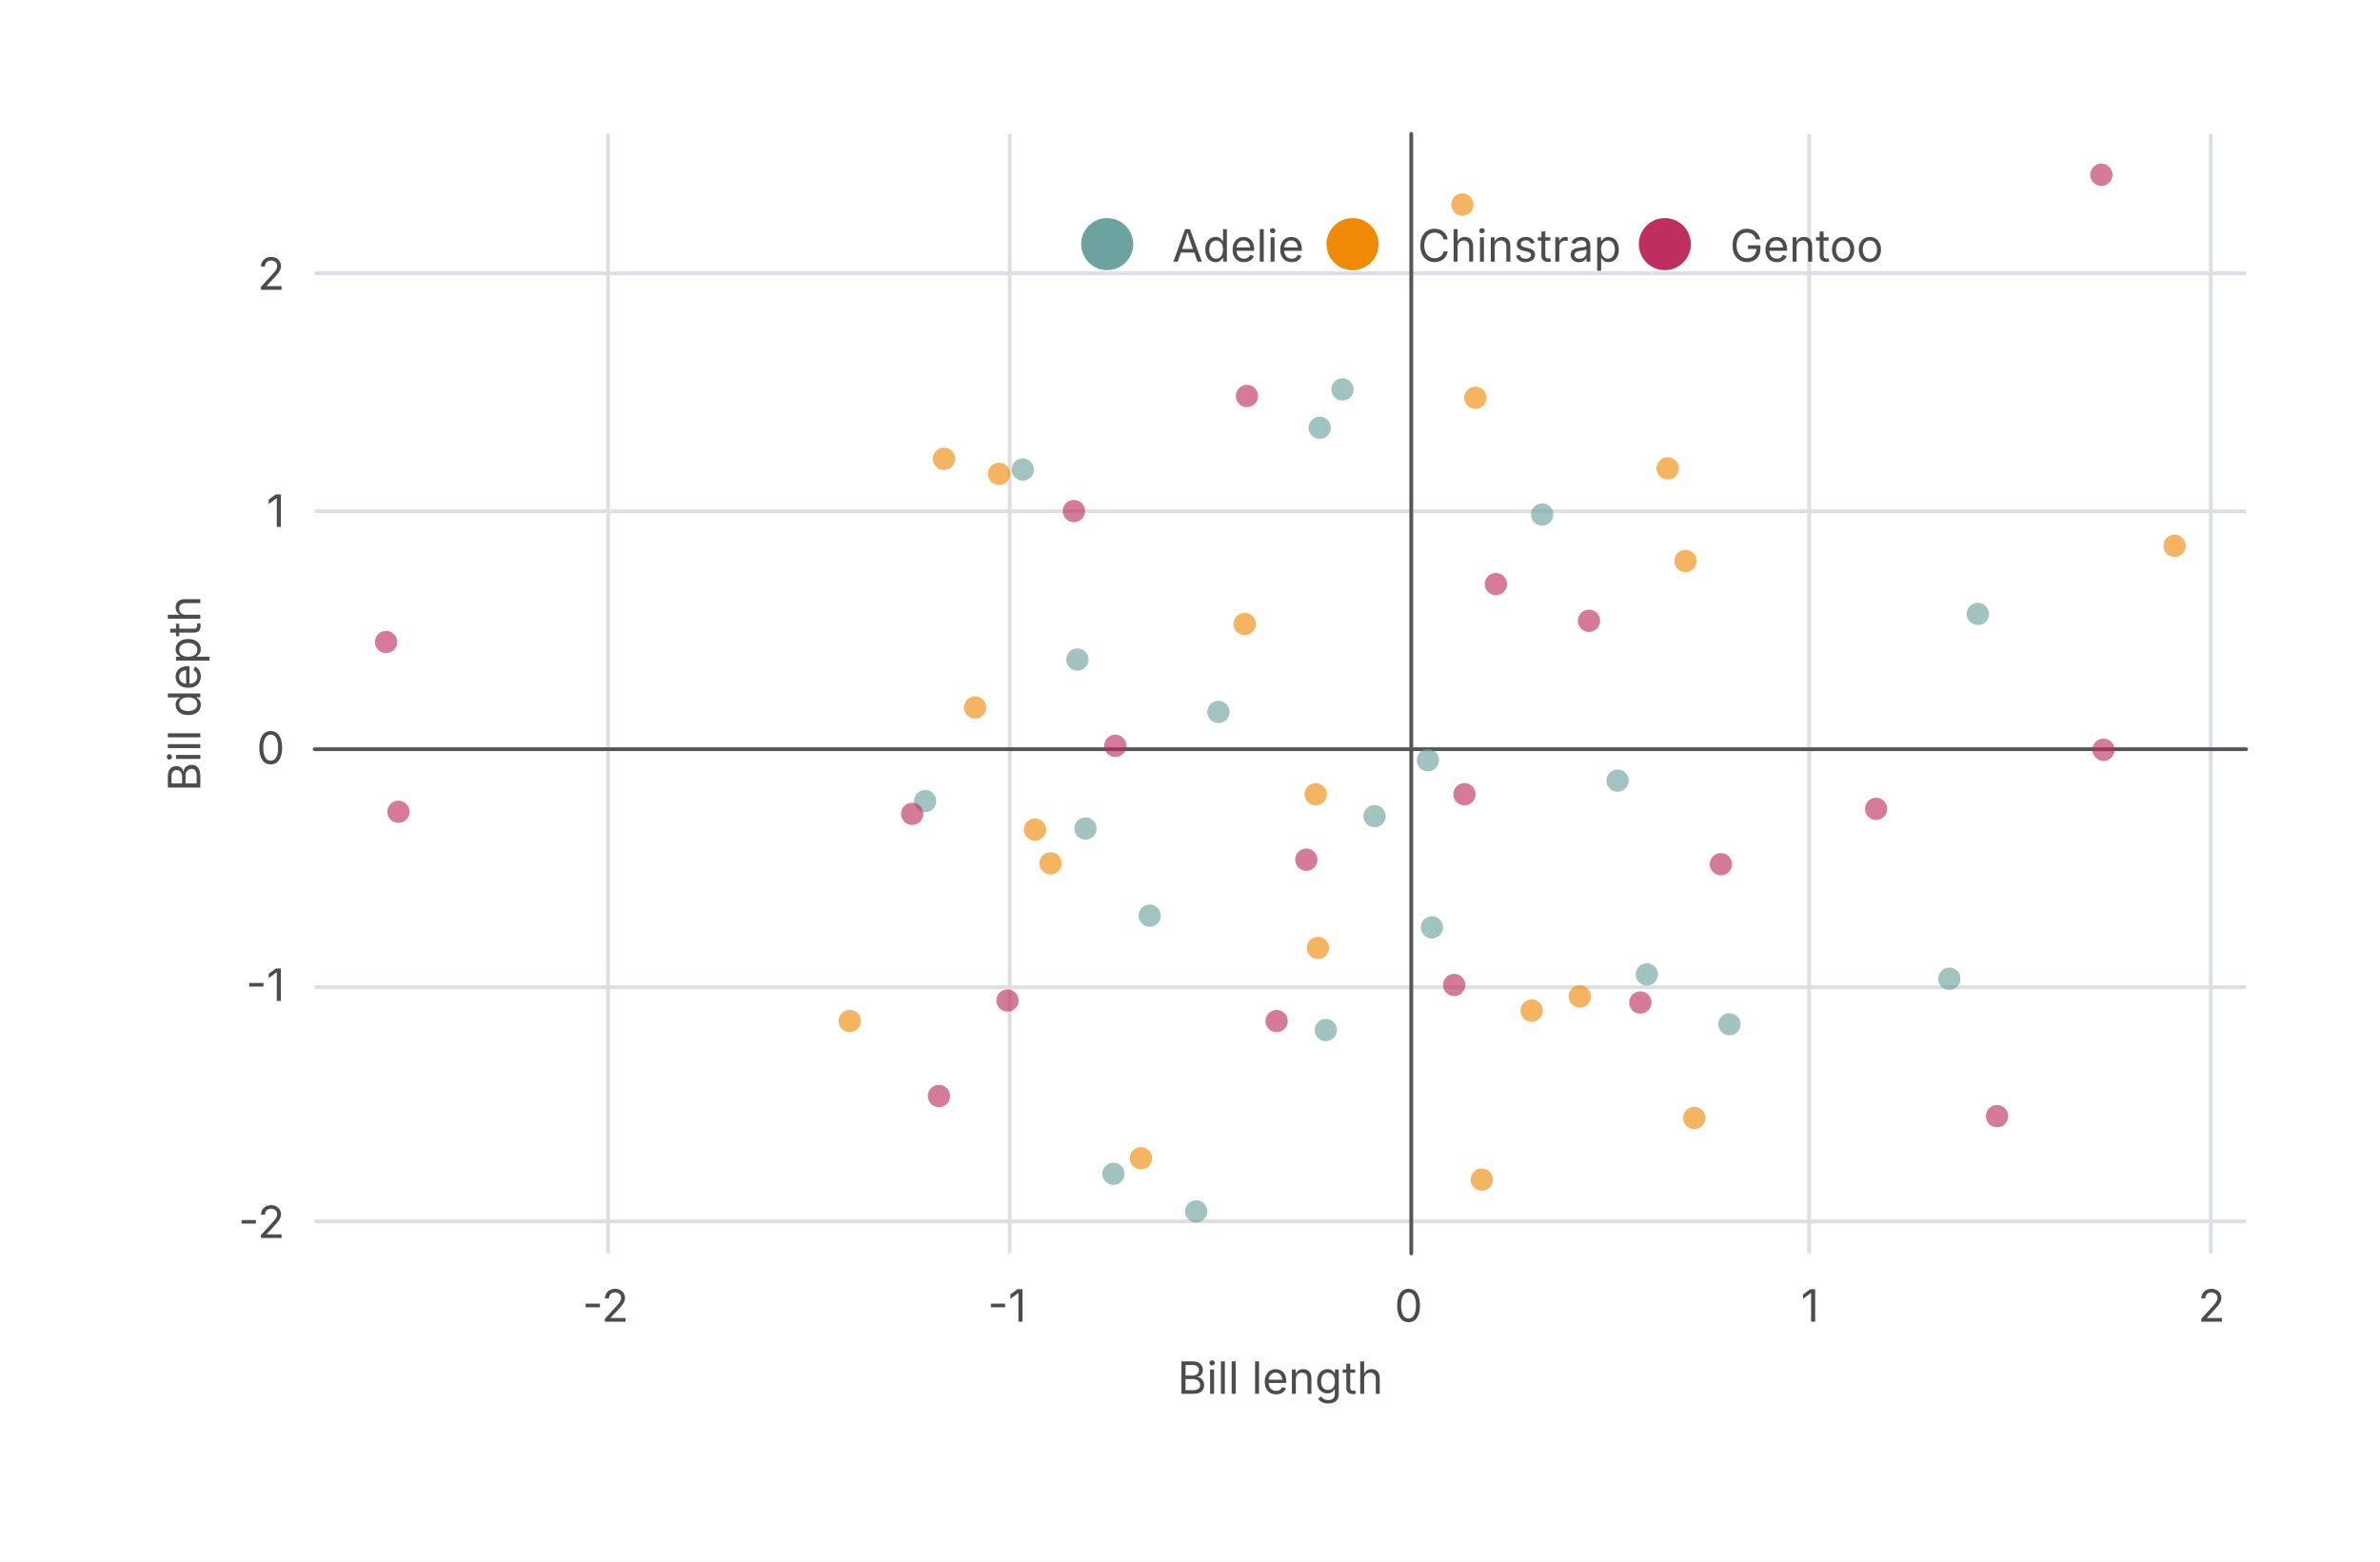
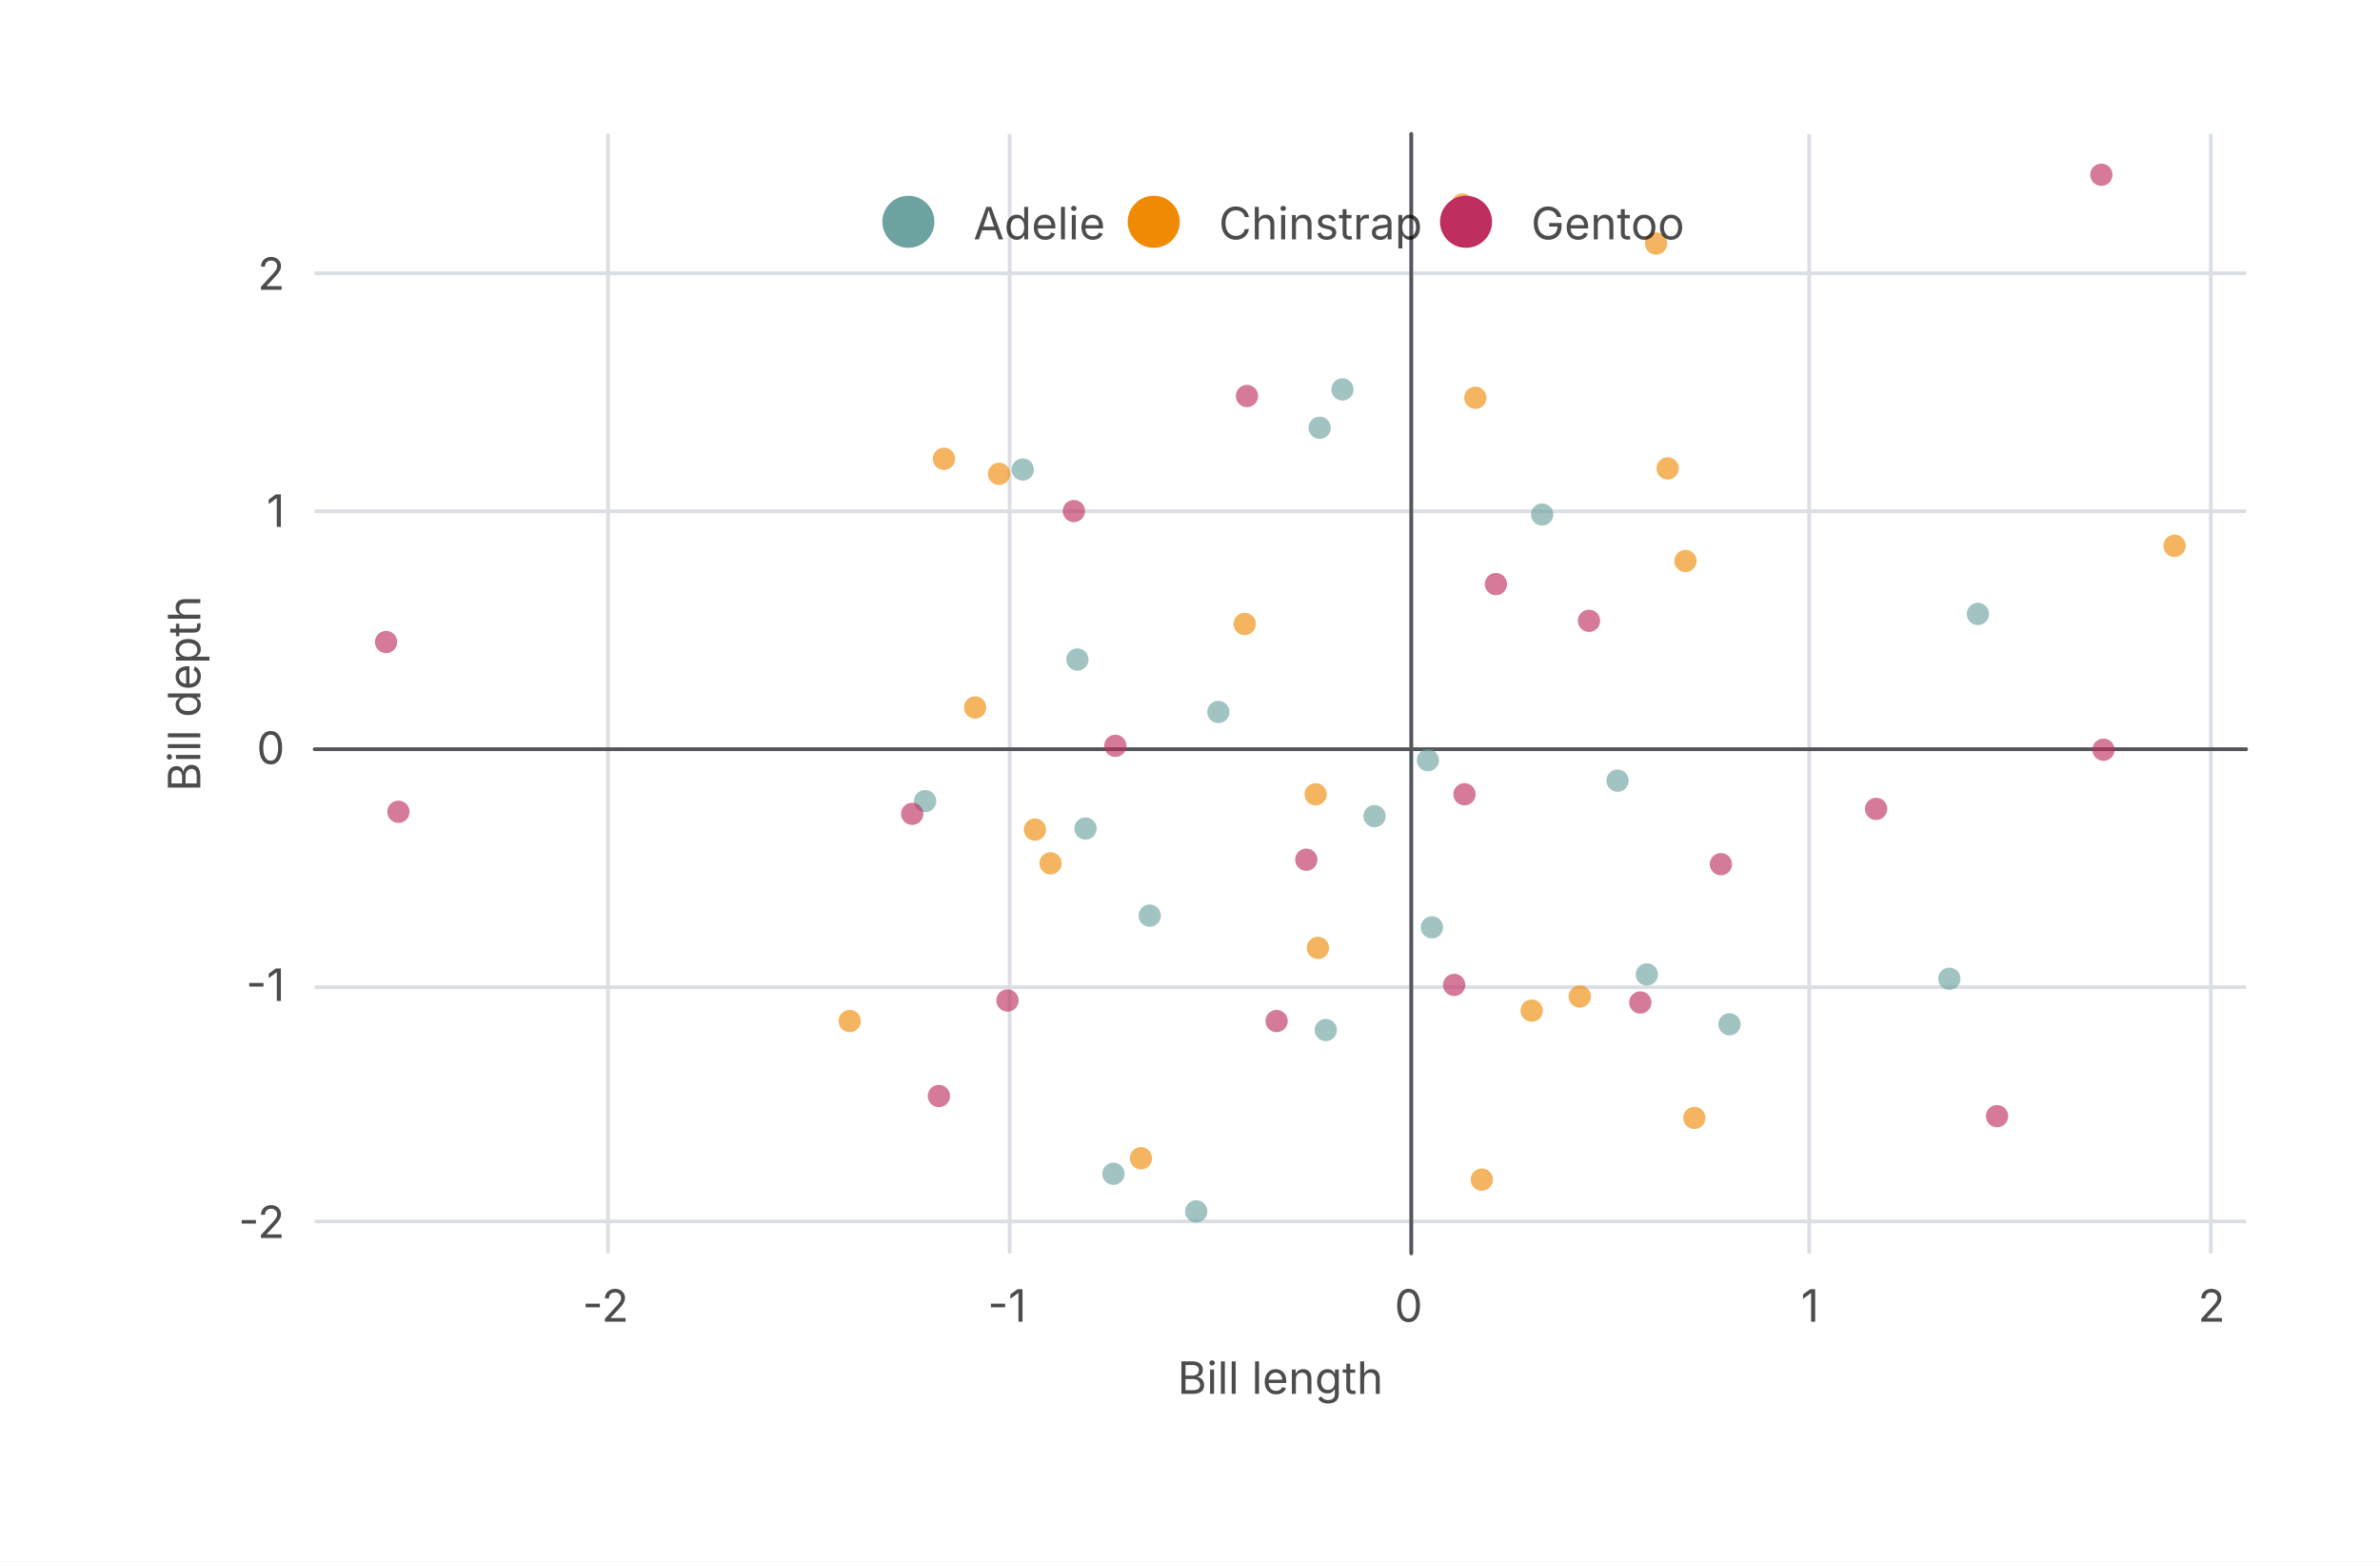
<svg xmlns="http://www.w3.org/2000/svg" width="640" height="420" version="1.1" baseProfile="full" viewBox="0 0 640 420">
  <rect width="640" height="420" x="0" y="0" fill="#ffffff" />
  <path d="M84.6 328.5L604 328.5" fill="none" pointer-events="visible" stroke="#dbdee4" class="zr-cls-0" />
  <path d="M84.6 265.5L604 265.5" fill="none" pointer-events="visible" stroke="#dbdee4" class="zr-cls-0" />
  <path d="M84.6 201.5L604 201.5" fill="none" pointer-events="visible" stroke="#dbdee4" class="zr-cls-0" />
  <path d="M84.6 137.5L604 137.5" fill="none" pointer-events="visible" stroke="#dbdee4" class="zr-cls-0" />
  <path d="M84.6 73.5L604 73.5" fill="none" pointer-events="visible" stroke="#dbdee4" class="zr-cls-0" />
  <path d="M163.5 36L163.5 337.1" fill="none" pointer-events="visible" stroke="#dbdee4" class="zr-cls-0" />
  <path d="M271.5 36L271.5 337.1" fill="none" pointer-events="visible" stroke="#dbdee4" class="zr-cls-0" />
  <path d="M379.5 36L379.5 337.1" fill="none" pointer-events="visible" stroke="#dbdee4" class="zr-cls-0" />
  <path d="M486.5 36L486.5 337.1" fill="none" pointer-events="visible" stroke="#dbdee4" class="zr-cls-0" />
  <path d="M594.5 36L594.5 337.1" fill="none" pointer-events="visible" stroke="#dbdee4" class="zr-cls-0" />
  <text dominant-baseline="central" text-anchor="middle" style="font-size:12px;font-family:system-ui, -apple-system, BlinkMacSystemFont, 'Segoe UI', sans-serif;" xml:space="preserve" y="-6" transform="matrix(0,-1,1,0,55.5,186.55)" fill="rgb(0,0,0)" fill-opacity="0.7">Bill depth</text>
  <path d="M379.5 337.1L379.5 36" fill="none" pointer-events="visible" stroke="#54555a" stroke-linecap="round" class="zr-cls-0" />
  <text dominant-baseline="central" text-anchor="middle" style="font-size:12px;font-family:system-ui, -apple-system, BlinkMacSystemFont, 'Segoe UI', sans-serif;" xml:space="preserve" y="6" transform="translate(344.29 364.5)" fill="rgb(0,0,0)" fill-opacity="0.7">Bill length</text>
  <path d="M84.6 201.5L604 201.5" fill="none" pointer-events="visible" stroke="#54555a" stroke-linecap="round" class="zr-cls-0" />
  <text dominant-baseline="central" text-anchor="end" style="font-size:12px;font-family:system-ui, -apple-system, BlinkMacSystemFont, 'Segoe UI', sans-serif;" transform="translate(76.58 328.5931)" fill="rgb(0,0,0)" fill-opacity="0.7">-2</text>
  <text dominant-baseline="central" text-anchor="end" style="font-size:12px;font-family:system-ui, -apple-system, BlinkMacSystemFont, 'Segoe UI', sans-serif;" transform="translate(76.58 264.8386)" fill="rgb(0,0,0)" fill-opacity="0.7">-1</text>
  <text dominant-baseline="central" text-anchor="end" style="font-size:12px;font-family:system-ui, -apple-system, BlinkMacSystemFont, 'Segoe UI', sans-serif;" transform="translate(76.58 201.084)" fill="rgb(0,0,0)" fill-opacity="0.7">0</text>
  <text dominant-baseline="central" text-anchor="end" style="font-size:12px;font-family:system-ui, -apple-system, BlinkMacSystemFont, 'Segoe UI', sans-serif;" transform="translate(76.58 137.3295)" fill="rgb(0,0,0)" fill-opacity="0.7">1</text>
  <text dominant-baseline="central" text-anchor="end" style="font-size:12px;font-family:system-ui, -apple-system, BlinkMacSystemFont, 'Segoe UI', sans-serif;" transform="translate(76.58 73.5749)" fill="rgb(0,0,0)" fill-opacity="0.7">2</text>
  <text dominant-baseline="central" text-anchor="middle" style="font-size:12px;font-family:system-ui, -apple-system, BlinkMacSystemFont, 'Segoe UI', sans-serif;" y="6" transform="translate(162.8574 345.1)" fill="rgb(0,0,0)" fill-opacity="0.7">-2</text>
  <text dominant-baseline="central" text-anchor="middle" style="font-size:12px;font-family:system-ui, -apple-system, BlinkMacSystemFont, 'Segoe UI', sans-serif;" y="6" transform="translate(270.8144 345.1)" fill="rgb(0,0,0)" fill-opacity="0.7">-1</text>
  <text dominant-baseline="central" text-anchor="middle" style="font-size:12px;font-family:system-ui, -apple-system, BlinkMacSystemFont, 'Segoe UI', sans-serif;" y="6" transform="translate(378.7713 345.1)" fill="rgb(0,0,0)" fill-opacity="0.7">0</text>
  <text dominant-baseline="central" text-anchor="middle" style="font-size:12px;font-family:system-ui, -apple-system, BlinkMacSystemFont, 'Segoe UI', sans-serif;" y="6" transform="translate(486.7283 345.1)" fill="rgb(0,0,0)" fill-opacity="0.7">1</text>
  <text dominant-baseline="central" text-anchor="middle" style="font-size:12px;font-family:system-ui, -apple-system, BlinkMacSystemFont, 'Segoe UI', sans-serif;" y="6" transform="translate(594.6852 345.1)" fill="rgb(0,0,0)" fill-opacity="0.7">2</text>
  <path d="M1 0A1 1 0 1 1 1 -0.1A1 1 0 0 1 1 0" transform="matrix(3,0,0,3,434.9725,210.1034)" fill="#6CA3A0" fill-opacity="0.633" ecmeta_series_index="0" ecmeta_data_index="0" ecmeta_ssr_type="chart" class="zr-cls-1" />
  <path d="M1 0A1 1 0 1 1 1 -0.1A1 1 0 0 1 1 0" transform="matrix(3,0,0,3,369.6221,219.6498)" fill="#6CA3A0" fill-opacity="0.633" ecmeta_series_index="0" ecmeta_data_index="1" ecmeta_ssr_type="chart" class="zr-cls-1" />
  <path d="M1 0A1 1 0 1 1 1 -0.1A1 1 0 0 1 1 0" transform="matrix(3,0,0,3,299.4071,315.8377)" fill="#6CA3A0" fill-opacity="0.633" ecmeta_series_index="0" ecmeta_data_index="2" ecmeta_ssr_type="chart" class="zr-cls-1" />
  <path d="M1 0A1 1 0 1 1 1 -0.1A1 1 0 0 1 1 0" transform="matrix(3,0,0,3,327.6223,191.635)" fill="#6CA3A0" fill-opacity="0.633" ecmeta_series_index="0" ecmeta_data_index="3" ecmeta_ssr_type="chart" class="zr-cls-1" />
  <path d="M1 0A1 1 0 1 1 1 -0.1A1 1 0 0 1 1 0" transform="matrix(3,0,0,3,354.8657,115.2053)" fill="#6CA3A0" fill-opacity="0.633" ecmeta_series_index="0" ecmeta_data_index="4" ecmeta_ssr_type="chart" class="zr-cls-1" />
  <path d="M1 0A1 1 0 1 1 1 -0.1A1 1 0 0 1 1 0" transform="matrix(3,0,0,3,524.1895,263.3818)" fill="#6CA3A0" fill-opacity="0.633" ecmeta_series_index="0" ecmeta_data_index="5" ecmeta_ssr_type="chart" class="zr-cls-1" />
  <path d="M1 0A1 1 0 1 1 1 -0.1A1 1 0 0 1 1 0" transform="matrix(3,0,0,3,291.8963,222.9753)" fill="#6CA3A0" fill-opacity="0.633" ecmeta_series_index="0" ecmeta_data_index="6" ecmeta_ssr_type="chart" class="zr-cls-1" />
  <path d="M1 0A1 1 0 1 1 1 -0.1A1 1 0 0 1 1 0" transform="matrix(3,0,0,3,360.9928,104.8837)" fill="#6CA3A0" fill-opacity="0.633" ecmeta_series_index="0" ecmeta_data_index="7" ecmeta_ssr_type="chart" class="zr-cls-1" />
  <path d="M1 0A1 1 0 1 1 1 -0.1A1 1 0 0 1 1 0" transform="matrix(3,0,0,3,383.9756,204.6063)" fill="#6CA3A0" fill-opacity="0.633" ecmeta_series_index="0" ecmeta_data_index="8" ecmeta_ssr_type="chart" class="zr-cls-1" />
  <path d="M1 0A1 1 0 1 1 1 -0.1A1 1 0 0 1 1 0" transform="matrix(3,0,0,3,385.0486,249.5575)" fill="#6CA3A0" fill-opacity="0.633" ecmeta_series_index="0" ecmeta_data_index="9" ecmeta_ssr_type="chart" class="zr-cls-1" />
  <path d="M1 0A1 1 0 1 1 1 -0.1A1 1 0 0 1 1 0" transform="matrix(3,0,0,3,321.6657,325.9481)" fill="#6CA3A0" fill-opacity="0.633" ecmeta_series_index="0" ecmeta_data_index="10" ecmeta_ssr_type="chart" class="zr-cls-1" />
  <path d="M1 0A1 1 0 1 1 1 -0.1A1 1 0 0 1 1 0" transform="matrix(3,0,0,3,414.6975,138.5299)" fill="#6CA3A0" fill-opacity="0.633" ecmeta_series_index="0" ecmeta_data_index="11" ecmeta_ssr_type="chart" class="zr-cls-1" />
  <path d="M1 0A1 1 0 1 1 1 -0.1A1 1 0 0 1 1 0" transform="matrix(3,0,0,3,442.843,262.2148)" fill="#6CA3A0" fill-opacity="0.633" ecmeta_series_index="0" ecmeta_data_index="12" ecmeta_ssr_type="chart" class="zr-cls-1" />
  <path d="M1 0A1 1 0 1 1 1 -0.1A1 1 0 0 1 1 0" transform="matrix(3,0,0,3,289.717,177.5314)" fill="#6CA3A0" fill-opacity="0.633" ecmeta_series_index="0" ecmeta_data_index="13" ecmeta_ssr_type="chart" class="zr-cls-1" />
  <path d="M1 0A1 1 0 1 1 1 -0.1A1 1 0 0 1 1 0" transform="matrix(3,0,0,3,248.7672,215.6063)" fill="#6CA3A0" fill-opacity="0.633" ecmeta_series_index="0" ecmeta_data_index="14" ecmeta_ssr_type="chart" class="zr-cls-1" />
  <path d="M1 0A1 1 0 1 1 1 -0.1A1 1 0 0 1 1 0" transform="matrix(3,0,0,3,531.8695,165.2649)" fill="#6CA3A0" fill-opacity="0.633" ecmeta_series_index="0" ecmeta_data_index="15" ecmeta_ssr_type="chart" class="zr-cls-1" />
  <path d="M1 0A1 1 0 1 1 1 -0.1A1 1 0 0 1 1 0" transform="matrix(3,0,0,3,465.068,275.6262)" fill="#6CA3A0" fill-opacity="0.633" ecmeta_series_index="0" ecmeta_data_index="16" ecmeta_ssr_type="chart" class="zr-cls-1" />
  <path d="M1 0A1 1 0 1 1 1 -0.1A1 1 0 0 1 1 0" transform="matrix(3,0,0,3,356.5106,277.1711)" fill="#6CA3A0" fill-opacity="0.633" ecmeta_series_index="0" ecmeta_data_index="17" ecmeta_ssr_type="chart" class="zr-cls-1" />
  <path d="M1 0A1 1 0 1 1 1 -0.1A1 1 0 0 1 1 0" transform="matrix(3,0,0,3,309.16,246.4128)" fill="#6CA3A0" fill-opacity="0.633" ecmeta_series_index="0" ecmeta_data_index="18" ecmeta_ssr_type="chart" class="zr-cls-1" />
  <path d="M1 0A1 1 0 1 1 1 -0.1A1 1 0 0 1 1 0" transform="matrix(3,0,0,3,275.0295,126.4321)" fill="#6CA3A0" fill-opacity="0.633" ecmeta_series_index="0" ecmeta_data_index="19" ecmeta_ssr_type="chart" class="zr-cls-1" />
  <path d="M1 0A1 1 0 1 1 1 -0.1A1 1 0 0 1 1 0" transform="matrix(3,0,0,3,262.2112,190.416)" fill="#F08904" fill-opacity="0.633" ecmeta_series_index="1" ecmeta_data_index="0" ecmeta_ssr_type="chart" class="zr-cls-2" />
  <path d="M1 0A1 1 0 1 1 1 -0.1A1 1 0 0 1 1 0" transform="matrix(3,0,0,3,306.8029,311.6597)" fill="#F08904" fill-opacity="0.633" ecmeta_series_index="1" ecmeta_data_index="1" ecmeta_ssr_type="chart" class="zr-cls-2" />
  <path d="M1 0A1 1 0 1 1 1 -0.1A1 1 0 0 1 1 0" transform="matrix(3,0,0,3,268.642,127.5915)" fill="#F08904" fill-opacity="0.633" ecmeta_series_index="1" ecmeta_data_index="2" ecmeta_ssr_type="chart" class="zr-cls-2" />
  <path d="M1 0A1 1 0 1 1 1 -0.1A1 1 0 0 1 1 0" transform="matrix(3,0,0,3,334.7017,167.9637)" fill="#F08904" fill-opacity="0.633" ecmeta_series_index="1" ecmeta_data_index="3" ecmeta_ssr_type="chart" class="zr-cls-2" />
  <path d="M1 0A1 1 0 1 1 1 -0.1A1 1 0 0 1 1 0" transform="matrix(3,0,0,3,354.3929,255.0863)" fill="#F08904" fill-opacity="0.633" ecmeta_series_index="1" ecmeta_data_index="4" ecmeta_ssr_type="chart" class="zr-cls-2" />
  <path d="M1 0A1 1 0 1 1 1 -0.1A1 1 0 0 1 1 0" transform="matrix(3,0,0,3,445.3169,65.638)" fill="#F08904" fill-opacity="0.633" ecmeta_series_index="1" ecmeta_data_index="5" ecmeta_ssr_type="chart" class="zr-cls-2" />
  <path d="M1 0A1 1 0 1 1 1 -0.1A1 1 0 0 1 1 0" transform="matrix(3,0,0,3,453.2343,151.0259)" fill="#F08904" fill-opacity="0.633" ecmeta_series_index="1" ecmeta_data_index="6" ecmeta_ssr_type="chart" class="zr-cls-2" />
  <path d="M1 0A1 1 0 1 1 1 -0.1A1 1 0 0 1 1 0" transform="matrix(3,0,0,3,228.4921,274.7522)" fill="#F08904" fill-opacity="0.633" ecmeta_series_index="1" ecmeta_data_index="7" ecmeta_ssr_type="chart" class="zr-cls-2" />
  <path d="M1 0A1 1 0 1 1 1 -0.1A1 1 0 0 1 1 0" transform="matrix(3,0,0,3,584.7622,146.9441)" fill="#F08904" fill-opacity="0.633" ecmeta_series_index="1" ecmeta_data_index="8" ecmeta_ssr_type="chart" class="zr-cls-2" />
  <path d="M1 0A1 1 0 1 1 1 -0.1A1 1 0 0 1 1 0" transform="matrix(3,0,0,3,448.439,126.1215)" fill="#F08904" fill-opacity="0.633" ecmeta_series_index="1" ecmeta_data_index="9" ecmeta_ssr_type="chart" class="zr-cls-2" />
  <path d="M1 0A1 1 0 1 1 1 -0.1A1 1 0 0 1 1 0" transform="matrix(3,0,0,3,396.7345,107.136)" fill="#F08904" fill-opacity="0.633" ecmeta_series_index="1" ecmeta_data_index="10" ecmeta_ssr_type="chart" class="zr-cls-2" />
  <path d="M1 0A1 1 0 1 1 1 -0.1A1 1 0 0 1 1 0" transform="matrix(3,0,0,3,398.4662,317.395)" fill="#F08904" fill-opacity="0.633" ecmeta_series_index="1" ecmeta_data_index="11" ecmeta_ssr_type="chart" class="zr-cls-2" />
  <path d="M1 0A1 1 0 1 1 1 -0.1A1 1 0 0 1 1 0" transform="matrix(3,0,0,3,282.4975,232.3426)" fill="#F08904" fill-opacity="0.633" ecmeta_series_index="1" ecmeta_data_index="12" ecmeta_ssr_type="chart" class="zr-cls-2" />
  <path d="M1 0A1 1 0 1 1 1 -0.1A1 1 0 0 1 1 0" transform="matrix(3,0,0,3,253.8377,123.5415)" fill="#F08904" fill-opacity="0.633" ecmeta_series_index="1" ecmeta_data_index="13" ecmeta_ssr_type="chart" class="zr-cls-2" />
  <path d="M1 0A1 1 0 1 1 1 -0.1A1 1 0 0 1 1 0" transform="matrix(3,0,0,3,411.8832,271.9567)" fill="#F08904" fill-opacity="0.633" ecmeta_series_index="1" ecmeta_data_index="14" ecmeta_ssr_type="chart" class="zr-cls-2" />
  <path d="M1 0A1 1 0 1 1 1 -0.1A1 1 0 0 1 1 0" transform="matrix(3,0,0,3,455.6136,300.8139)" fill="#F08904" fill-opacity="0.633" ecmeta_series_index="1" ecmeta_data_index="15" ecmeta_ssr_type="chart" class="zr-cls-2" />
  <path d="M1 0A1 1 0 1 1 1 -0.1A1 1 0 0 1 1 0" transform="matrix(3,0,0,3,424.8133,268.1547)" fill="#F08904" fill-opacity="0.633" ecmeta_series_index="1" ecmeta_data_index="16" ecmeta_ssr_type="chart" class="zr-cls-2" />
  <path d="M1 0A1 1 0 1 1 1 -0.1A1 1 0 0 1 1 0" transform="matrix(3,0,0,3,278.3055,223.2693)" fill="#F08904" fill-opacity="0.633" ecmeta_series_index="1" ecmeta_data_index="17" ecmeta_ssr_type="chart" class="zr-cls-2" />
  <path d="M1 0A1 1 0 1 1 1 -0.1A1 1 0 0 1 1 0" transform="matrix(3,0,0,3,353.7876,213.7705)" fill="#F08904" fill-opacity="0.633" ecmeta_series_index="1" ecmeta_data_index="18" ecmeta_ssr_type="chart" class="zr-cls-2" />
  <path d="M1 0A1 1 0 1 1 1 -0.1A1 1 0 0 1 1 0" transform="matrix(3,0,0,3,393.2328,55.1669)" fill="#F08904" fill-opacity="0.633" ecmeta_series_index="1" ecmeta_data_index="19" ecmeta_ssr_type="chart" class="zr-cls-2" />
  <path d="M1 0A1 1 0 1 1 1 -0.1A1 1 0 0 1 1 0" transform="matrix(3,0,0,3,393.803,213.7577)" fill="#BE2E5F" fill-opacity="0.633" ecmeta_series_index="2" ecmeta_data_index="0" ecmeta_ssr_type="chart" class="zr-cls-3" />
  <path d="M1 0A1 1 0 1 1 1 -0.1A1 1 0 0 1 1 0" transform="matrix(3,0,0,3,107.142,218.4717)" fill="#BE2E5F" fill-opacity="0.633" ecmeta_series_index="2" ecmeta_data_index="1" ecmeta_ssr_type="chart" class="zr-cls-3" />
  <path d="M1 0A1 1 0 1 1 1 -0.1A1 1 0 0 1 1 0" transform="matrix(3,0,0,3,391.0303,265.0502)" fill="#BE2E5F" fill-opacity="0.633" ecmeta_series_index="2" ecmeta_data_index="2" ecmeta_ssr_type="chart" class="zr-cls-3" />
  <path d="M1 0A1 1 0 1 1 1 -0.1A1 1 0 0 1 1 0" transform="matrix(3,0,0,3,299.916,200.7374)" fill="#BE2E5F" fill-opacity="0.633" ecmeta_series_index="2" ecmeta_data_index="3" ecmeta_ssr_type="chart" class="zr-cls-3" />
  <path d="M1 0A1 1 0 1 1 1 -0.1A1 1 0 0 1 1 0" transform="matrix(3,0,0,3,103.8178,172.8154)" fill="#BE2E5F" fill-opacity="0.633" ecmeta_series_index="2" ecmeta_data_index="4" ecmeta_ssr_type="chart" class="zr-cls-3" />
  <path d="M1 0A1 1 0 1 1 1 -0.1A1 1 0 0 1 1 0" transform="matrix(3,0,0,3,402.2589,157.2401)" fill="#BE2E5F" fill-opacity="0.633" ecmeta_series_index="2" ecmeta_data_index="5" ecmeta_ssr_type="chart" class="zr-cls-3" />
  <path d="M1 0A1 1 0 1 1 1 -0.1A1 1 0 0 1 1 0" transform="matrix(3,0,0,3,343.2889,274.7574)" fill="#BE2E5F" fill-opacity="0.633" ecmeta_series_index="2" ecmeta_data_index="6" ecmeta_ssr_type="chart" class="zr-cls-3" />
  <path d="M1 0A1 1 0 1 1 1 -0.1A1 1 0 0 1 1 0" transform="matrix(3,0,0,3,537.0173,300.3379)" fill="#BE2E5F" fill-opacity="0.633" ecmeta_series_index="2" ecmeta_data_index="7" ecmeta_ssr_type="chart" class="zr-cls-3" />
  <path d="M1 0A1 1 0 1 1 1 -0.1A1 1 0 0 1 1 0" transform="matrix(3,0,0,3,565.6388,201.7915)" fill="#BE2E5F" fill-opacity="0.633" ecmeta_series_index="2" ecmeta_data_index="8" ecmeta_ssr_type="chart" class="zr-cls-3" />
  <path d="M1 0A1 1 0 1 1 1 -0.1A1 1 0 0 1 1 0" transform="matrix(3,0,0,3,565.065,47.1519)" fill="#BE2E5F" fill-opacity="0.633" ecmeta_series_index="2" ecmeta_data_index="9" ecmeta_ssr_type="chart" class="zr-cls-3" />
  <path d="M1 0A1 1 0 1 1 1 -0.1A1 1 0 0 1 1 0" transform="matrix(3,0,0,3,351.2721,231.36)" fill="#BE2E5F" fill-opacity="0.633" ecmeta_series_index="2" ecmeta_data_index="10" ecmeta_ssr_type="chart" class="zr-cls-3" />
  <path d="M1 0A1 1 0 1 1 1 -0.1A1 1 0 0 1 1 0" transform="matrix(3,0,0,3,504.4973,217.6992)" fill="#BE2E5F" fill-opacity="0.633" ecmeta_series_index="2" ecmeta_data_index="11" ecmeta_ssr_type="chart" class="zr-cls-3" />
  <path d="M1 0A1 1 0 1 1 1 -0.1A1 1 0 0 1 1 0" transform="matrix(3,0,0,3,441.0898,269.7666)" fill="#BE2E5F" fill-opacity="0.633" ecmeta_series_index="2" ecmeta_data_index="12" ecmeta_ssr_type="chart" class="zr-cls-3" />
  <path d="M1 0A1 1 0 1 1 1 -0.1A1 1 0 0 1 1 0" transform="matrix(3,0,0,3,462.7617,232.5688)" fill="#BE2E5F" fill-opacity="0.633" ecmeta_series_index="2" ecmeta_data_index="13" ecmeta_ssr_type="chart" class="zr-cls-3" />
  <path d="M1 0A1 1 0 1 1 1 -0.1A1 1 0 0 1 1 0" transform="matrix(3,0,0,3,288.7721,137.5951)" fill="#BE2E5F" fill-opacity="0.633" ecmeta_series_index="2" ecmeta_data_index="14" ecmeta_ssr_type="chart" class="zr-cls-3" />
  <path d="M1 0A1 1 0 1 1 1 -0.1A1 1 0 0 1 1 0" transform="matrix(3,0,0,3,335.3189,106.6586)" fill="#BE2E5F" fill-opacity="0.633" ecmeta_series_index="2" ecmeta_data_index="15" ecmeta_ssr_type="chart" class="zr-cls-3" />
  <path d="M1 0A1 1 0 1 1 1 -0.1A1 1 0 0 1 1 0" transform="matrix(3,0,0,3,252.4726,294.9209)" fill="#BE2E5F" fill-opacity="0.633" ecmeta_series_index="2" ecmeta_data_index="16" ecmeta_ssr_type="chart" class="zr-cls-3" />
  <path d="M1 0A1 1 0 1 1 1 -0.1A1 1 0 0 1 1 0" transform="matrix(3,0,0,3,427.2869,167.1142)" fill="#BE2E5F" fill-opacity="0.633" ecmeta_series_index="2" ecmeta_data_index="17" ecmeta_ssr_type="chart" class="zr-cls-3" />
  <path d="M1 0A1 1 0 1 1 1 -0.1A1 1 0 0 1 1 0" transform="matrix(3,0,0,3,245.2968,219.0229)" fill="#BE2E5F" fill-opacity="0.633" ecmeta_series_index="2" ecmeta_data_index="18" ecmeta_ssr_type="chart" class="zr-cls-3" />
  <path d="M1 0A1 1 0 1 1 1 -0.1A1 1 0 0 1 1 0" transform="matrix(3,0,0,3,270.9166,269.2285)" fill="#BE2E5F" fill-opacity="0.633" ecmeta_series_index="2" ecmeta_data_index="19" ecmeta_ssr_type="chart" class="zr-cls-3" />
-   <path d="M-5 -5l224.1 0l0 24l-224.1 0Z" transform="translate(290.72 59)" fill="rgb(0,0,0)" fill-opacity="0" stroke="#b7b9be" stroke-width="0" class="zr-cls-0" />
-   <path d="M19.5 7A7 7 0 1 1 19.5 6.3A7 7 0 0 1 19.5 7" transform="translate(285.22 59)" fill="#6CA3A0" ecmeta_series_index="0" ecmeta_data_index="0" ecmeta_ssr_type="legend" ecmeta_silent="true" class="zr-cls-0" />
-   <text dominant-baseline="central" text-anchor="start" style="font-size:12px;font-family:system-ui, -apple-system, BlinkMacSystemFont, 'Segoe UI', sans-serif;" x="30" y="7" transform="translate(285.22 59)" fill="rgb(0,0,0)" fill-opacity="0.7">Adelie</text>
-   <path d="M5.5 0l58 0l0 14l-58 0Z" transform="translate(285.22 59)" fill="none" pointer-events="visible" ecmeta_series_index="0" ecmeta_data_index="0" ecmeta_ssr_type="legend" class="zr-cls-4" />
-   <path d="M19.5 7A7 7 0 1 1 19.5 6.3A7 7 0 0 1 19.5 7" transform="translate(351.2 59)" fill="#F08904" ecmeta_series_index="1" ecmeta_data_index="1" ecmeta_ssr_type="legend" ecmeta_silent="true" class="zr-cls-0" />
-   <text dominant-baseline="central" text-anchor="start" style="font-size:12px;font-family:system-ui, -apple-system, BlinkMacSystemFont, 'Segoe UI', sans-serif;" x="30" y="7" transform="translate(351.2 59)" fill="rgb(0,0,0)" fill-opacity="0.7">Chinstrap</text>
-   <path d="M5.5 0l76 0l0 14l-76 0Z" transform="translate(351.2 59)" fill="none" pointer-events="visible" ecmeta_series_index="1" ecmeta_data_index="1" ecmeta_ssr_type="legend" class="zr-cls-4" />
-   <path d="M19.5 7A7 7 0 1 1 19.5 6.3A7 7 0 0 1 19.5 7" transform="translate(435.18 59)" fill="#BE2E5F" ecmeta_series_index="2" ecmeta_data_index="2" ecmeta_ssr_type="legend" ecmeta_silent="true" class="zr-cls-0" />
-   <text dominant-baseline="central" text-anchor="start" style="font-size:12px;font-family:system-ui, -apple-system, BlinkMacSystemFont, 'Segoe UI', sans-serif;" x="30" y="7" transform="translate(435.18 59)" fill="rgb(0,0,0)" fill-opacity="0.7">Gentoo</text>
-   <path d="M5.5 0l64.1 0l0 14l-64.1 0Z" transform="translate(435.18 59)" fill="none" pointer-events="visible" ecmeta_series_index="2" ecmeta_data_index="2" ecmeta_ssr_type="legend" class="zr-cls-4" />
+   <path d="M-5 -5l224.1 0l0 24l-224.1 0Z" transform="translate(237.26 53)" fill="rgb(0,0,0)" fill-opacity="0" stroke="#b7b9be" stroke-width="0" class="zr-cls-0" />
+   <path d="M19.5 7A7 7 0 1 1 19.5 6.3A7 7 0 0 1 19.5 7" transform="translate(231.76 53)" fill="#6CA3A0" ecmeta_series_index="0" ecmeta_data_index="0" ecmeta_ssr_type="legend" ecmeta_silent="true" class="zr-cls-0" />
+   <text dominant-baseline="central" text-anchor="start" style="font-size:12px;font-family:system-ui, -apple-system, BlinkMacSystemFont, 'Segoe UI', sans-serif;" x="30" y="7" transform="translate(231.76 53)" fill="rgb(0,0,0)" fill-opacity="0.7">Adelie</text>
+   <path d="M5.5 0l58 0l0 14l-58 0Z" transform="translate(231.76 53)" fill="none" pointer-events="visible" ecmeta_series_index="0" ecmeta_data_index="0" ecmeta_ssr_type="legend" class="zr-cls-4" />
+   <path d="M19.5 7A7 7 0 1 1 19.5 6.3A7 7 0 0 1 19.5 7" transform="translate(297.74 53)" fill="#F08904" ecmeta_series_index="1" ecmeta_data_index="1" ecmeta_ssr_type="legend" ecmeta_silent="true" class="zr-cls-0" />
+   <text dominant-baseline="central" text-anchor="start" style="font-size:12px;font-family:system-ui, -apple-system, BlinkMacSystemFont, 'Segoe UI', sans-serif;" x="30" y="7" transform="translate(297.74 53)" fill="rgb(0,0,0)" fill-opacity="0.7">Chinstrap</text>
+   <path d="M5.5 0l76 0l0 14l-76 0Z" transform="translate(297.74 53)" fill="none" pointer-events="visible" ecmeta_series_index="1" ecmeta_data_index="1" ecmeta_ssr_type="legend" class="zr-cls-4" />
+   <path d="M19.5 7A7 7 0 1 1 19.5 6.3A7 7 0 0 1 19.5 7" transform="translate(381.72 53)" fill="#BE2E5F" ecmeta_series_index="2" ecmeta_data_index="2" ecmeta_ssr_type="legend" ecmeta_silent="true" class="zr-cls-0" />
+   <text dominant-baseline="central" text-anchor="start" style="font-size:12px;font-family:system-ui, -apple-system, BlinkMacSystemFont, 'Segoe UI', sans-serif;" x="30" y="7" transform="translate(381.72 53)" fill="rgb(0,0,0)" fill-opacity="0.7">Gentoo</text>
+   <path d="M5.5 0l64.1 0l0 14l-64.1 0Z" transform="translate(381.72 53)" fill="none" pointer-events="visible" ecmeta_series_index="2" ecmeta_data_index="2" ecmeta_ssr_type="legend" class="zr-cls-4" />
  <style>
.zr-cls-0:hover {
pointer-events:none;
}
.zr-cls-1:hover {
cursor:pointer;
fill:rgba(118,179,176,1);
}
.zr-cls-2:hover {
cursor:pointer;
fill:rgba(255,150,4,1);
}
.zr-cls-3:hover {
cursor:pointer;
fill:rgba(209,50,104,1);
}
.zr-cls-4:hover {
cursor:pointer;
fill:rgba(0,0,0,0);
}



</style>
</svg>
